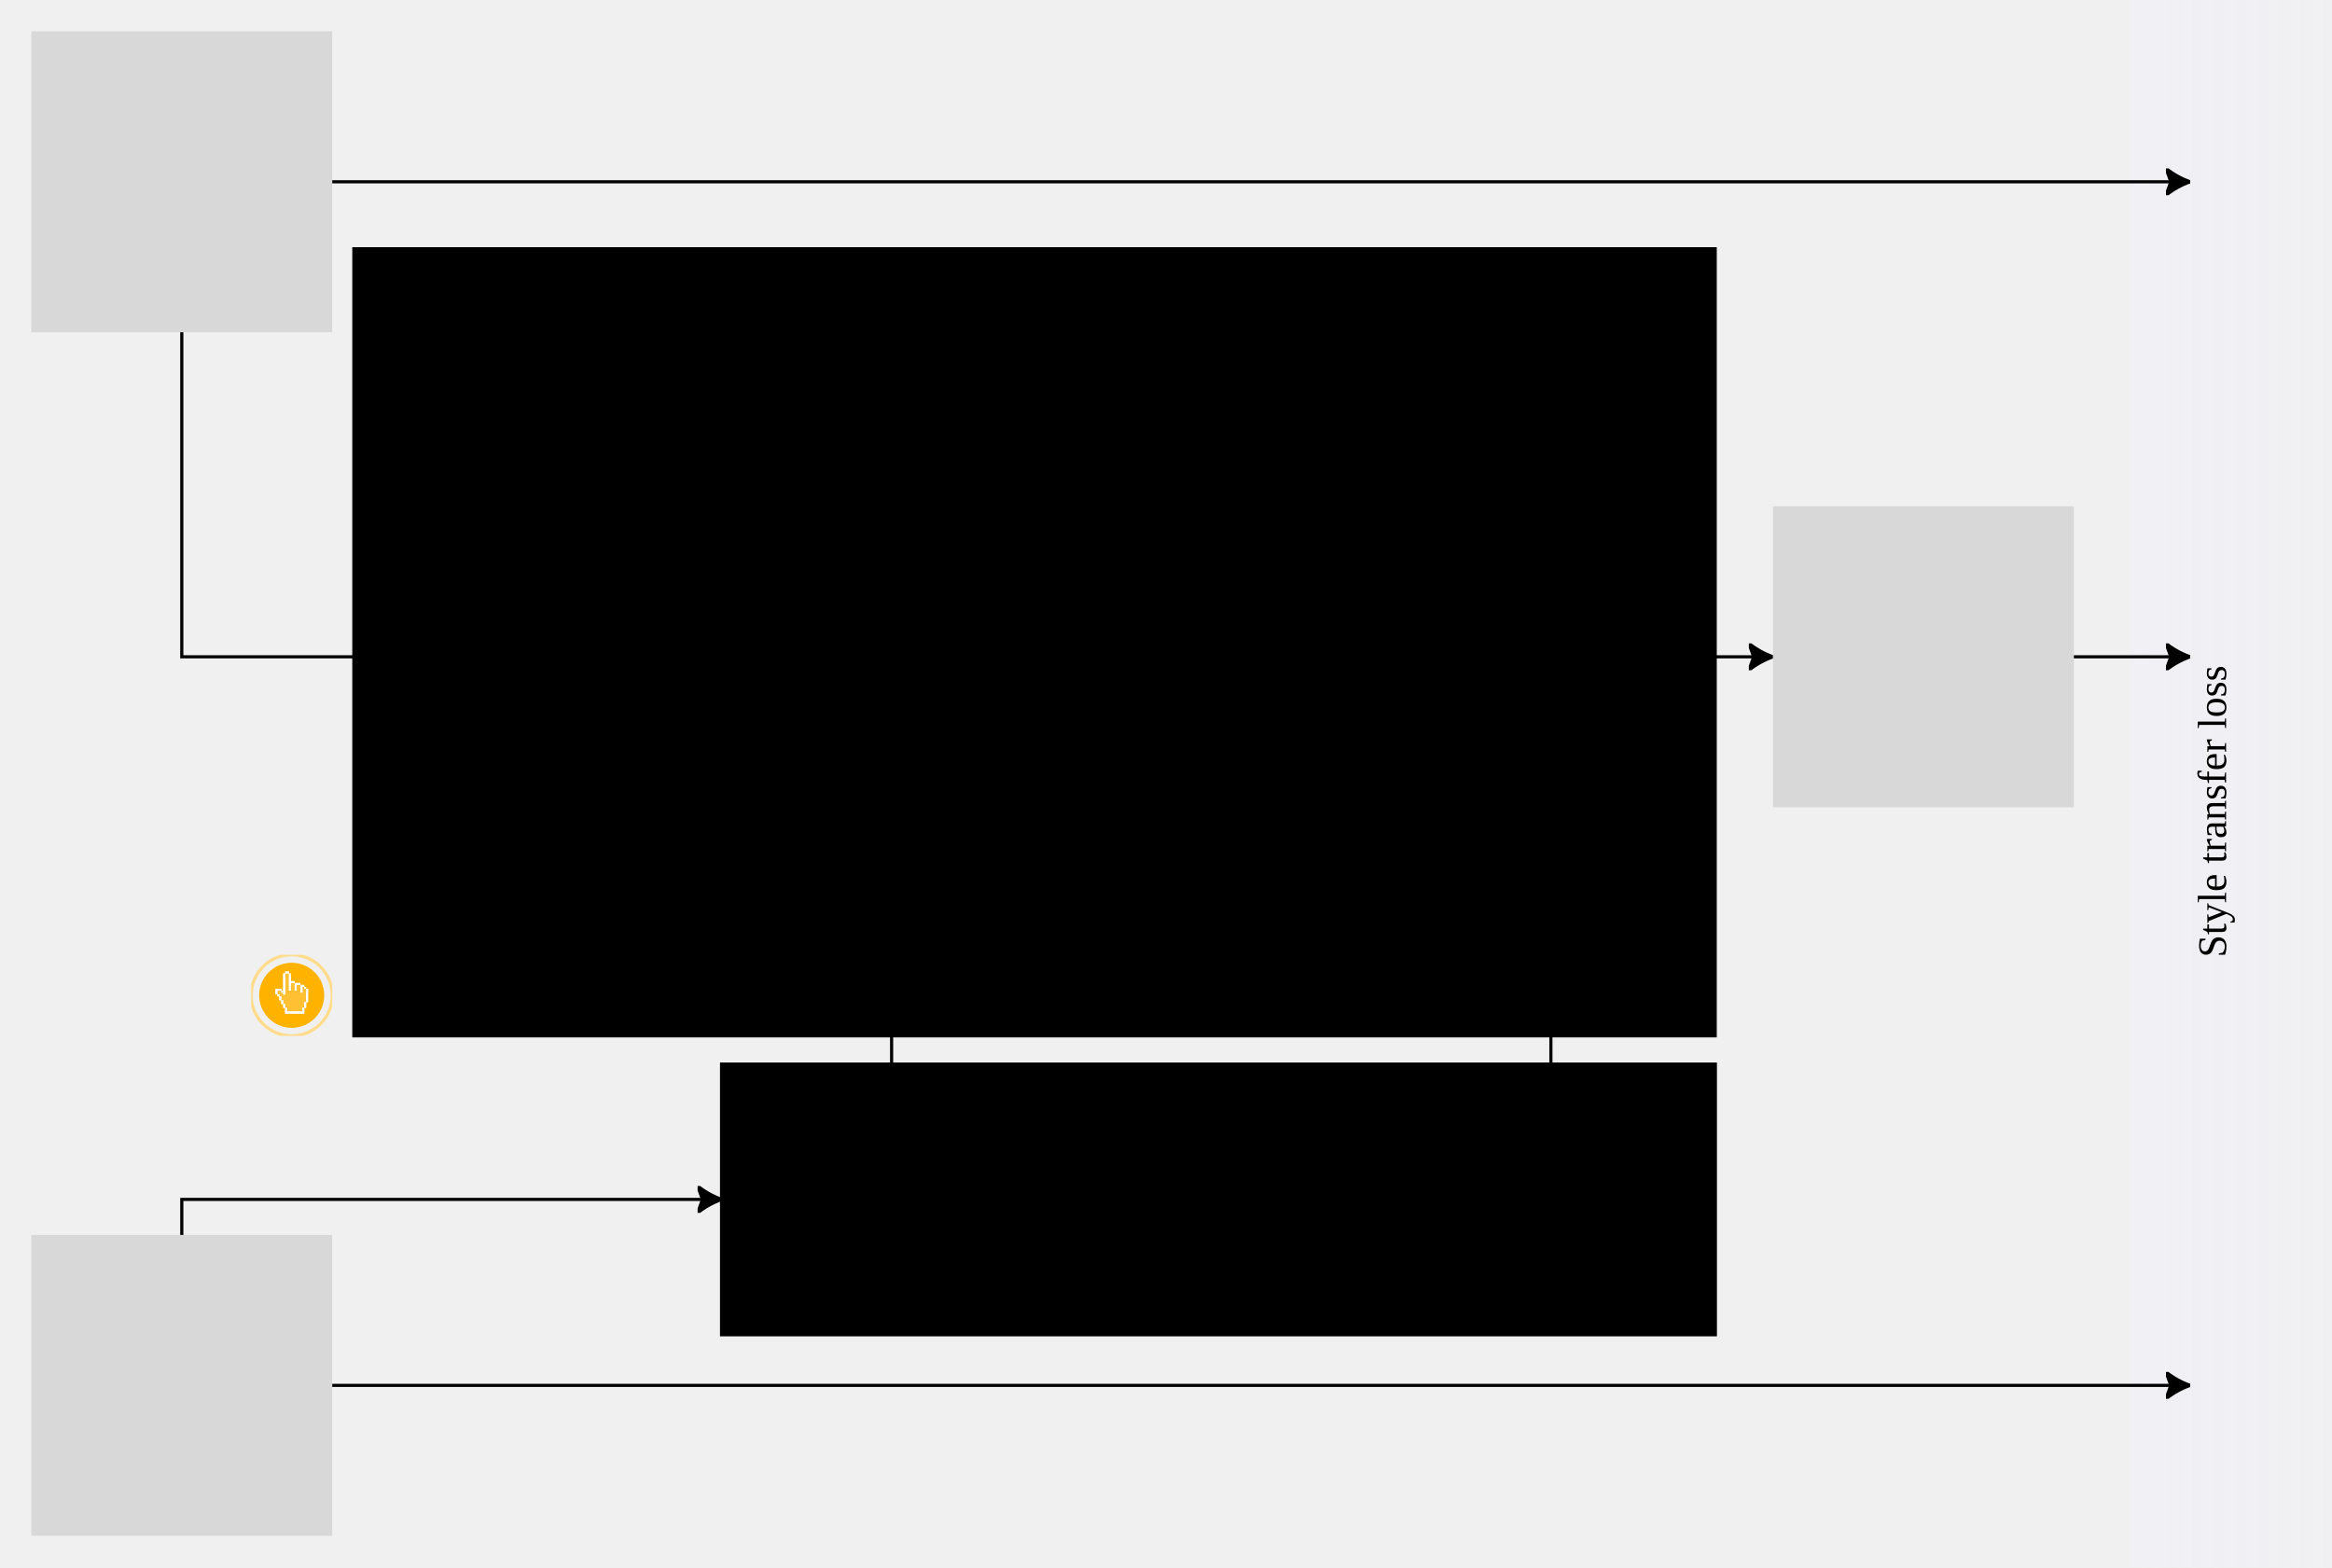
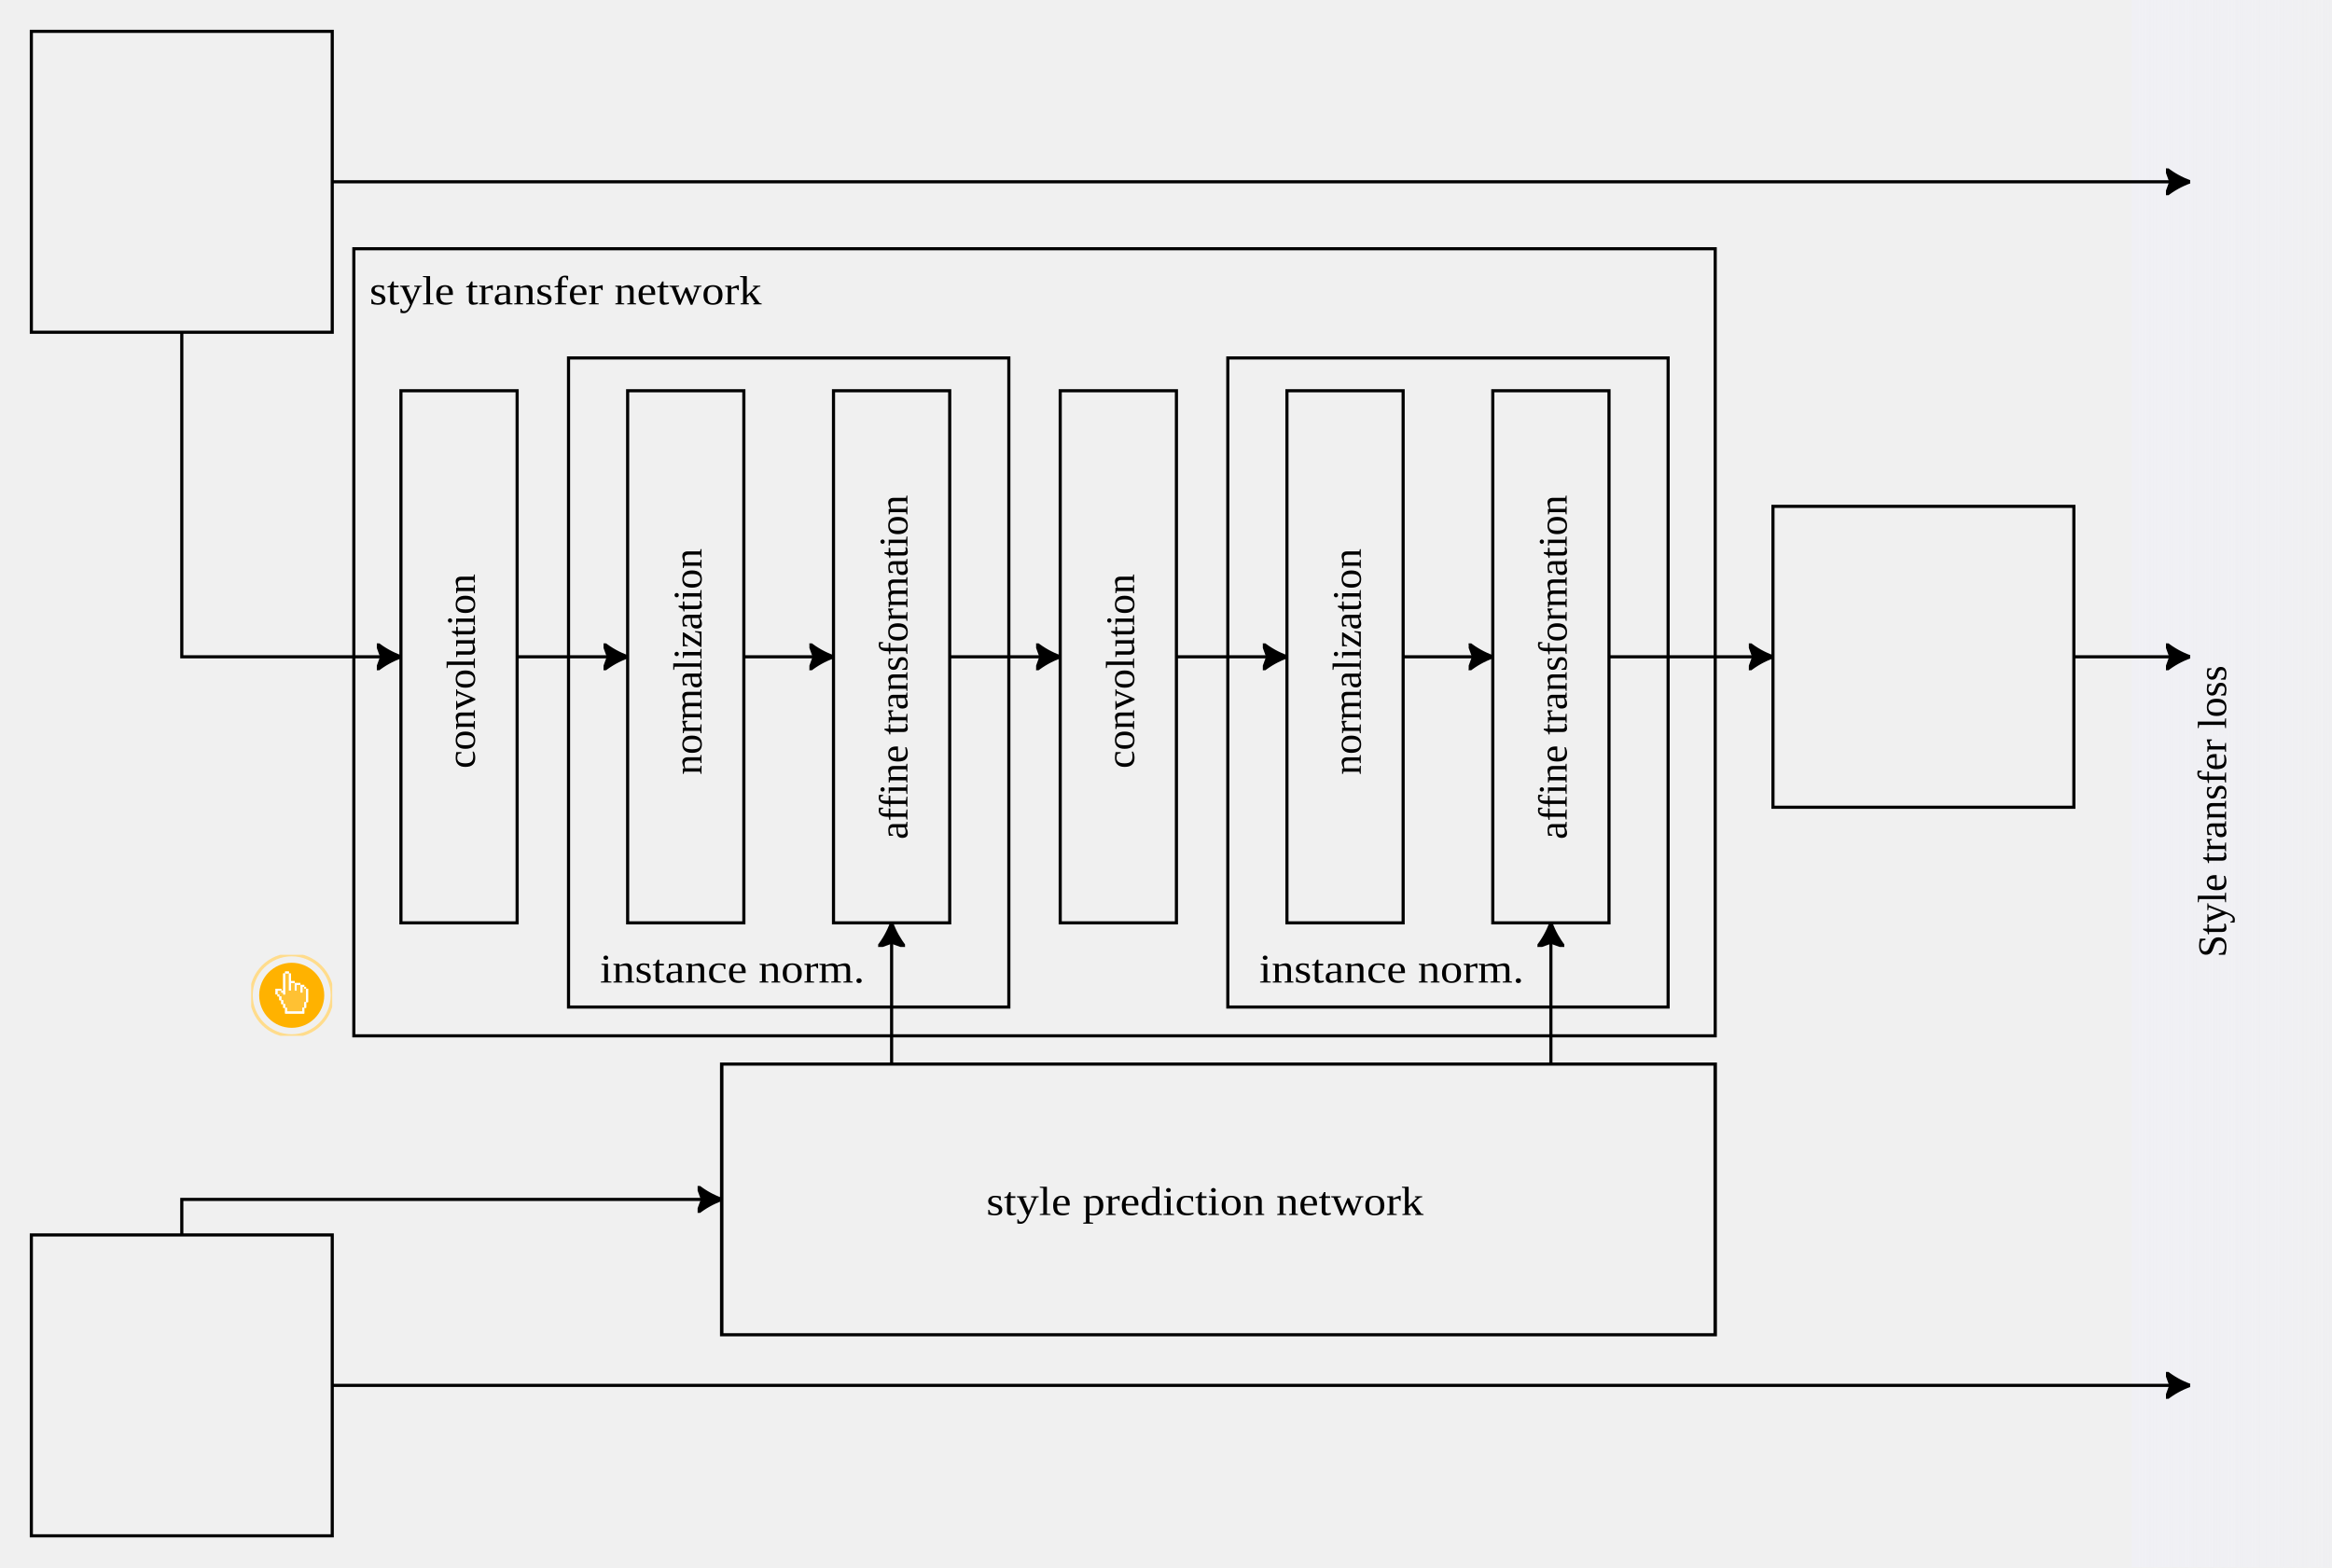
<svg xmlns="http://www.w3.org/2000/svg" xmlns:xlink="http://www.w3.org/1999/xlink" viewBox="0 0 744 500">
  <defs>
    <pattern id="pattern-0" x="0" y="0" width="20" height="20" patternUnits="userSpaceOnUse" viewBox="0 0 100 100">
      <path d="M 0 0 L 50 0 L 50 100 L 0 100 Z" style="fill: black;" />
    </pattern>
    <symbol id="arrow-right" viewBox="0 0 7.69 8.56">
      <path style="stroke: rgb(0, 0, 0);" d="M 7.69 4.28 C 4.911 5.279 2.314 6.725 0 8.56 L 1.55 4.28 L 0 0 C 2.314 1.835 4.911 3.28 7.69 4.28 Z" class="figure-path" />
    </symbol>
    <symbol id="arrow-up" viewBox="0 0 8.56 7.69">
      <path style="stroke: rgb(0, 0, 0);" d="M 4.28 0 a 27.2 27.2 0 0 0 4.28 7.69 L 4.28 6.14 l -4.28 1.55 A 27.17 27.17 0 0 0 4.28 0 Z" class="figure-path" />
    </symbol>
    <symbol id="arrow-left" viewBox="0 0 7.69 8.56">
      <path style="stroke: rgb(0, 0, 0);" d="M 0 4.28 a 27.2 27.2 0 0 0 7.69 -4.28 L 6.14 4.28 l 1.55 4.28 A 27.18 27.18 0 0 0 0 4.28 Z" class="figure-path" />
    </symbol>
    <symbol id="arrow-down" viewBox="0 0 8.56 7.69">
      <path style="stroke: rgb(0, 0, 0);" d="M 4.28 7.69 a 27.2 27.2 0 0 0 -4.28 -7.69 l 4.28 1.55 4.28 -1.55 A 27.18 27.18 0 0 0 4.28 7.69 Z" class="figure-path" />
    </symbol>
    <linearGradient id="gradient-1" gradientUnits="userSpaceOnUse" x1="722.886" y1="0" x2="722.886" y2="500" gradientTransform="matrix(0, -0.083327, 0.210855, 0, 681.5021, 308.7292)">
      <stop offset="0" style="stop-color: rgb(240, 240, 245);" />
      <stop offset="1" style="stop-color: rgba(240, 240, 245, 0);" />
    </linearGradient>
    <symbol id="interactive" viewBox="0 0 25.86 25.86">
      <circle cx="13.43" cy="13.43" r="12.93" fill="none" stroke="#ffdc8c" stroke-miterlimit="10" transform="matrix(1, 0, 0, 1, -0.5000002, -0.5000002)" />
      <circle cx="13.43" cy="13.43" r="10.38" fill="#ffb200" transform="matrix(1, 0, 0, 1, -0.5000002, -0.5000002)" />
      <polygon points="11.32 19.26 11.32 17.43 10.72 17.43 10.71 16.14 10.1 16.21 10.1 15 9.54 14.99 9.46 13.78 8.88 13.78 8.89 13.16 8.28 13.16 8.28 11.34 10.11 11.34 10.11 11.94 10.71 11.94 10.71 6.46 11.33 6.45 11.33 5.86 12.54 5.86 12.54 6.45 13.16 6.47 13.16 8.89 14.37 8.89 14.39 9.49 16.21 9.51 16.21 10.12 17.43 10.12 17.43 10.79 18.04 10.73 18.05 11.39 18.65 11.33 18.65 15.61 18.04 15.52 17.98 17.43 17.43 17.43 17.43 19.26 11.32 19.26" fill="#fff" opacity="0.2" transform="matrix(1, 0, 0, 1, -0.5000002, -0.5000002)" />
      <g transform="matrix(1, 0, 0, 1, -0.5000002, -0.5000002)">
        <path d="M10.11,11.94c0-.09,0-0.19,0-0.28s0-.21,0-0.32H8.28v1.82H8.89V11.95h1.23v0.63h0.6v0.6h0.61V13.09q0-2.4,0-4.8,0-.92,0-1.85h1.21V5.85H11.33v0.6H10.71v5.47h-0.6Zm4.28-2.44a0.45,0.45,0,0,1,0-.07c0-.15,0-0.3,0-0.45s0,0,0-.08H13.16V6.47H12.55v5.47h0.61V9.51h1.24s0,0.06,0,.09q0,1.12,0,2.25s0,0.07,0,.1H15V10.12h1.23v2.43h0.6V10.71l0.57,0s0,0,0,.05,0,0.29,0,.44,0,0.07,0,.11H18a0,0,0,0,1,.06.06c0,0.24,0,.48,0,0.72q0,1.71,0,3.41s0,0,0,.08h-0.6s0,0,0,0q0,0.86,0,1.72s0,0,0,.06H16.81v1.21H11.94V17.42H11.33V16.21h-0.6a11.4,11.4,0,0,0,0,1.22h0.6v1.83c2,0,4.07,0,6.11,0,0-.1,0-0.19,0-0.28,0-.46,0-0.93,0-1.39a1.53,1.53,0,0,0,0-.16H18c0.05,0,.07,0,0.07-0.07,0-.45,0-0.89,0-1.34,0-.13,0-0.26,0-0.4l0.3,0h0.3V11.33H18v-0.6H17.43V10.11H16.21V9.51H14.39ZM10.1,15v1.21h0.52a0.07,0.07,0,0,0,.08-0.08c0-.32,0-0.65,0-1,0-.06,0-0.11,0-0.17H10.11V13.77H9.49V13.16H8.91a2.7,2.7,0,0,0,0,.62H9.47s0,0,0,.07,0,0.27,0,.41,0,0.45,0,.68a0,0,0,0,0,.05.06H10.1Z" fill="#fff" />
        <path d="M17.43,17.43s0,0,0-.06q0-.86,0-1.72s0,0,0,0H18s0-.06,0-0.08q0-1.71,0-3.41c0-.24,0-0.48,0-0.72A0,0,0,0,0,18,11.33H17.44s0-.07,0-0.11,0-.29,0-0.44,0-.05,0-0.05l-0.57,0v1.84h-0.6V10.12H15v1.82H14.38s0-.07,0-0.1q0-1.12,0-2.25s0-.06,0-0.09h1.81v0.6h1.22v0.62H18v0.6h0.61v4.28h-0.3l-0.3,0c0,0.14,0,.27,0,0.4,0,0.45,0,.89,0,1.34,0,0.05,0,.07-0.07.07H17.43Z" fill="#fff" />
        <path d="M17.43,17.43a1.53,1.53,0,0,1,0,.16c0,0.46,0,.93,0,1.39,0,0.09,0,.17,0,0.28-2,0-4.06,0-6.11,0V17.43h-0.6a11.4,11.4,0,0,1,0-1.22h0.6v1.21h0.61v1.22h4.88V17.43h0.62Z" fill="#fff" />
        <path d="M11.33,6.45q0,0.92,0,1.85,0,2.4,0,4.8v0.07H10.72v-0.6h-0.6V11.93h0.6V6.46h0.61Z" fill="#fff" />
        <path d="M14.39,9.49H13.16v2.43H12.55V6.47h0.61V8.89h1.21s0,0.06,0,.08,0,0.3,0,.45a0.44,0.44,0,0,0,0,.07h0Z" fill="#fff" />
        <path d="M10.1,15H9.54a0,0,0,0,1-.05-0.06c0-.23,0-0.45,0-0.68s0-.27,0-0.41,0,0,0-.07H8.88a2.7,2.7,0,0,1,0-.62H9.49v0.61h0.62V15h0.61c0,0.06,0,.12,0,0.17,0,0.32,0,.65,0,1a0.07,0.07,0,0,1-.08.08H10.1V15Z" fill="#fff" />
        <path d="M10.11,11.93H8.89v1.21H8.28V11.34h1.83c0,0.11,0,.21,0,0.32s0,0.19,0,.28h0Z" fill="#fff" />
        <path d="M11.33,6.45V5.85h1.21v0.6H11.33Z" fill="#fff" />
      </g>
    </symbol>
  </defs>
  <g transform="matrix(1, 0, 0, 1, 0.000002, 0.000002)">
    <rect x="680.075" width="106.859" height="500" style="fill: url(#gradient-1);" />
    <text x="351.685" y="354.277" style="font-size: 13px; white-space: pre;" class="figure-text" transform="matrix(0, -1, 1, 0, 355.92, 657.1562)">Style transfer loss</text>
  </g>
-   <rect x="10" y="394" width="96" height="96" style="fill: rgb(216, 216, 216);" id="style-image-placeholder">
+   <rect x="10" y="394" width="96" height="96" style="fill: none; stroke: rgb(0, 0, 0);" id="style-image-placeholder">
    </rect>
  <line style="stroke: rgb(0, 0, 0);" x1="698.717" y1="442" x2="106" y2="442" class="figure-line" />
  <use width="7.69" height="8.56" transform="matrix(1, 0, 0, 1, 691.027, 437.72)" xlink:href="#arrow-right" />
  <path style="fill: none; stroke: rgb(0, 0, 0);" d="M 58 394 L 58 382.67 L 230.257 382.67" class="figure-line" />
  <use width="7.69" height="8.56" transform="matrix(1, 0, 0, 1, 222.5674, 378.3905)" xlink:href="#arrow-right" />
-   <rect x="10" y="10" width="96" height="96" style="fill: rgb(216, 216, 216);" id="content-image-placeholder">
+   <rect x="10" y="10" width="96" height="96" style="fill: none; stroke: rgb(0, 0, 0);" id="content-image-placeholder">
    </rect>
  <line style="stroke: rgb(0, 0, 0);" x1="698.717" y1="58" x2="106" y2="58" class="figure-line" />
  <use width="7.69" height="8.56" transform="matrix(1, 0, 0, 1, 691.027, 53.72)" xlink:href="#arrow-right" />
  <g transform="matrix(1, 0, 0, 1, 5.541511, 45.941)" class="style-transfer-network">
-     <rect x="107.35" y="33.418" width="434.327" height="251.118" style="stroke: rgb(0, 0, 0);" class="figure-group figure-box" />
+     <rect x="107.35" y="33.418" width="434.327" height="251.118" style="fill: none; stroke: rgb(0, 0, 0);" class="figure-group figure-box" />
    <text x="331.016" y="362.4" style="font-size: 13px; white-space: pre;" class="figure-text" transform="matrix(1.103799, 0, 0, 1, -253.0247, -311.2383)">style transfer network</text>
  </g>
  <g transform="matrix(1, 0, 0, 1, -23.85947, 45.94147)">
-     <rect x="151.772" y="78.723" width="37.075" height="169.77" style="stroke: rgb(0, 0, 0);" class="figure-element figure-box" />
+     <rect x="151.772" y="78.723" width="37.075" height="169.77" style="fill: none; stroke: rgb(0, 0, 0);" class="figure-element figure-box" />
    <text x="153.606" y="135.187" style="font-size: 13px; white-space: pre;" transform="matrix(0, -1, 1, 0, 40.16916, 352.8424)" class="figure-text">convolution</text>
  </g>
  <g transform="matrix(1, 0, 0, 1, 2.767178, 45.94147)">
-     <rect x="178.614" y="68.259" width="140.477" height="207.091" style="stroke: rgb(0, 0, 0);" class="figure-element figure-box" />
+     <rect x="178.614" y="68.259" width="140.477" height="207.091" style="fill: none; stroke: rgb(0, 0, 0);" class="figure-element figure-box" />
    <g transform="matrix(1, 0, 0, 1, -19.96999, 0)">
-       <rect x="217.447" y="78.723" width="37.075" height="169.77" style="stroke: rgb(0, 0, 0);" class="figure-element figure-box" />
+       <rect x="217.447" y="78.723" width="37.075" height="169.77" style="fill: none; stroke: rgb(0, 0, 0);" class="figure-element figure-box" />
      <text x="510.559" y="77.567" style="font-size: 13px; white-space: pre;" transform="matrix(0, -1, 0.999999, 0, 163.4455, 711.8111)" class="figure-text">normalization</text>
    </g>
    <line style="stroke: rgb(0, 0, 0);" x1="234.552" y1="163.608" x2="263.153" y2="163.608" class="figure-line" />
    <use width="7.69" height="8.56" transform="matrix(1, 0, 0, 1, 255.463, 159.328)" xlink:href="#arrow-right" />
    <g transform="matrix(1, 0, 0, 1, -19.96999, 0)" class="film-layer">
-       <rect x="283.123" y="78.723" width="37.075" height="169.77" style="stroke: rgb(0, 0, 0);" class="figure-element figure-box" />
+       <rect x="283.123" y="78.723" width="37.075" height="169.77" style="fill: none; stroke: rgb(0, 0, 0);" class="figure-element figure-box" />
      <text x="400.91" y="193.092" style="font-size: 13px; white-space: pre;" transform="matrix(0, -1, 1, 0, 113.6058, 622.7486)" class="figure-text">affine transformation</text>
    </g>
    <text x="355.784" y="362.401" style="font-size: 13px; white-space: pre;" class="figure-text" transform="matrix(1.103799, 0, 0, 1, -204.097, -94.86876)">instance norm.</text>
  </g>
  <g transform="matrix(1, 0, 0, 1, -10.54617, 45.94147)">
-     <rect x="348.798" y="78.723" width="37.075" height="169.77" style="stroke: rgb(0, 0, 0);" class="figure-element figure-box" />
+     <rect x="348.798" y="78.723" width="37.075" height="169.77" style="fill: none; stroke: rgb(0, 0, 0);" class="figure-element figure-box" />
    <text x="538.433" y="126.872" style="font-size: 13px; white-space: pre;" transform="matrix(0, -1, 1, 0, 245.5082, 737.6705)" class="figure-text">convolution</text>
  </g>
  <g transform="matrix(1, 0, 0, 1, -3.889478, 45.94147)">
-     <rect x="395.61" y="68.259" width="140.477" height="207.09" style="stroke: rgb(0, 0, 0);" class="figure-element figure-box" />
+     <rect x="395.61" y="68.259" width="140.477" height="207.09" style="fill: none; stroke: rgb(0, 0, 0);" class="figure-element figure-box" />
    <g>
-       <rect x="414.474" y="78.723" width="37.075" height="169.77" style="stroke: rgb(0, 0, 0);" class="figure-element figure-box" />
+       <rect x="414.474" y="78.723" width="37.075" height="169.77" style="fill: none; stroke: rgb(0, 0, 0);" class="figure-element figure-box" />
      <text x="481.441" y="304.003" style="font-size: 13px; white-space: pre;" transform="matrix(0, -1, 0.999997, 0.000002, 134.0358, 682.7012)" class="figure-text">normalization</text>
    </g>
    <line style="stroke: rgb(0, 0, 0);" x1="451.549" y1="163.608" x2="480.149" y2="163.608" class="figure-line" />
    <use width="7.69" height="8.56" transform="matrix(1, 0, 0, 1, 472.459, 159.328)" xlink:href="#arrow-right" />
    <g class="film-layer">
-       <rect x="480.149" y="78.723" width="37.075" height="169.77" style="stroke: rgb(0, 0, 0);" class="figure-element figure-box" />
+       <rect x="480.149" y="78.723" width="37.075" height="169.77" style="fill: none; stroke: rgb(0, 0, 0);" class="figure-element figure-box" />
      <text x="603.791" y="32.789" style="font-size: 13px; white-space: pre;" transform="matrix(0, -1, 0.999998, 0, 470.9287, 825.6236)" class="figure-text">affine transformation</text>
    </g>
    <text x="355.784" y="362.401" style="font-size: 13px; white-space: pre;" class="figure-text" transform="matrix(1.103799, 0, 0, 1, 12.89897, -94.86976)">instance norm.</text>
  </g>
  <line style="stroke: rgb(0, 0, 0);" x1="164.988" y1="209.549" x2="200.245" y2="209.549" class="figure-line" />
  <use width="7.69" height="8.56" transform="matrix(1, 0, 0, 1, 192.5542, 205.269)" xlink:href="#arrow-right" />
  <line style="stroke: rgb(0, 0, 0);" x1="302.996" y1="209.549" x2="338.251" y2="209.549" class="figure-line" />
  <use width="7.69" height="8.56" transform="matrix(1, 0, 0, 1, 330.5618, 205.269)" xlink:href="#arrow-right" />
  <line style="stroke: rgb(0, 0, 0);" x1="375.327" y1="209.549" x2="410.585" y2="209.549" class="figure-line" />
  <use width="7.69" height="8.56" transform="matrix(1, 0, 0, 1, 402.8945, 205.269)" xlink:href="#arrow-right" />
  <path style="fill: none; stroke: rgb(0, 0, 0);" d="M 58 106 L 58 209.55 L 127.913 209.55" class="figure-line" />
  <use width="7.69" height="8.56" transform="matrix(1, 0, 0, 1, 120.2225, 205.2695)" xlink:href="#arrow-right" />
  <line style="stroke: rgb(0, 0, 0);" x1="513.335" y1="209.55" x2="565.647" y2="209.55" class="figure-line" />
  <use width="7.69" height="8.56" transform="matrix(1, 0, 0, 1, 557.957, 205.27)" xlink:href="#arrow-right" />
  <g transform="matrix(1.103799, 0, 0, 1, -50.68374, 25.23399)" class="style-prediction-network">
-     <rect x="254.522" y="314.258" width="287.155" height="86.357" style="stroke: rgb(0, 0, 0);" class="figure-group figure-box" />
+     <rect x="254.522" y="314.258" width="287.155" height="86.357" style="fill: none; stroke: rgb(0, 0, 0);" class="figure-group figure-box" />
    <text x="331.016" y="362.4" style="font-size: 13px; white-space: pre;" class="figure-text">style prediction network</text>
  </g>
  <line style="stroke: rgb(0, 0, 0);" x1="284.458" y1="339.492" x2="284.458" y2="294.434" class="figure-line" />
  <use width="8.56" height="7.69" transform="matrix(1, 0, 0, 1, 280.1777, 294.434)" xlink:href="#arrow-up" />
  <line style="stroke: rgb(0, 0, 0);" x1="494.797" y1="339.492" x2="494.797" y2="294.434" class="figure-line" />
  <use width="8.56" height="7.69" transform="matrix(1, 0, 0, 1, 490.517, 294.434)" xlink:href="#arrow-up" />
-   <rect x="565.647" y="161.55" width="96" height="96" style="fill: rgb(216, 216, 216);" id="stylized-image-placeholder">
+   <rect x="565.647" y="161.55" width="96" height="96" style="fill: none; stroke: rgb(0, 0, 0);" id="stylized-image-placeholder">
    </rect>
  <line style="stroke: rgb(0, 0, 0);" x1="698.717" y1="209.55" x2="661.647" y2="209.55" class="figure-line" />
  <use width="7.69" height="8.56" transform="matrix(1, 0, 0, 1, 691.027, 205.27)" xlink:href="#arrow-right" />
  <use width="25.86" height="25.86" transform="matrix(1, 0, 0, 1, 80.14, 304.617)" xlink:href="#interactive" />
</svg>
